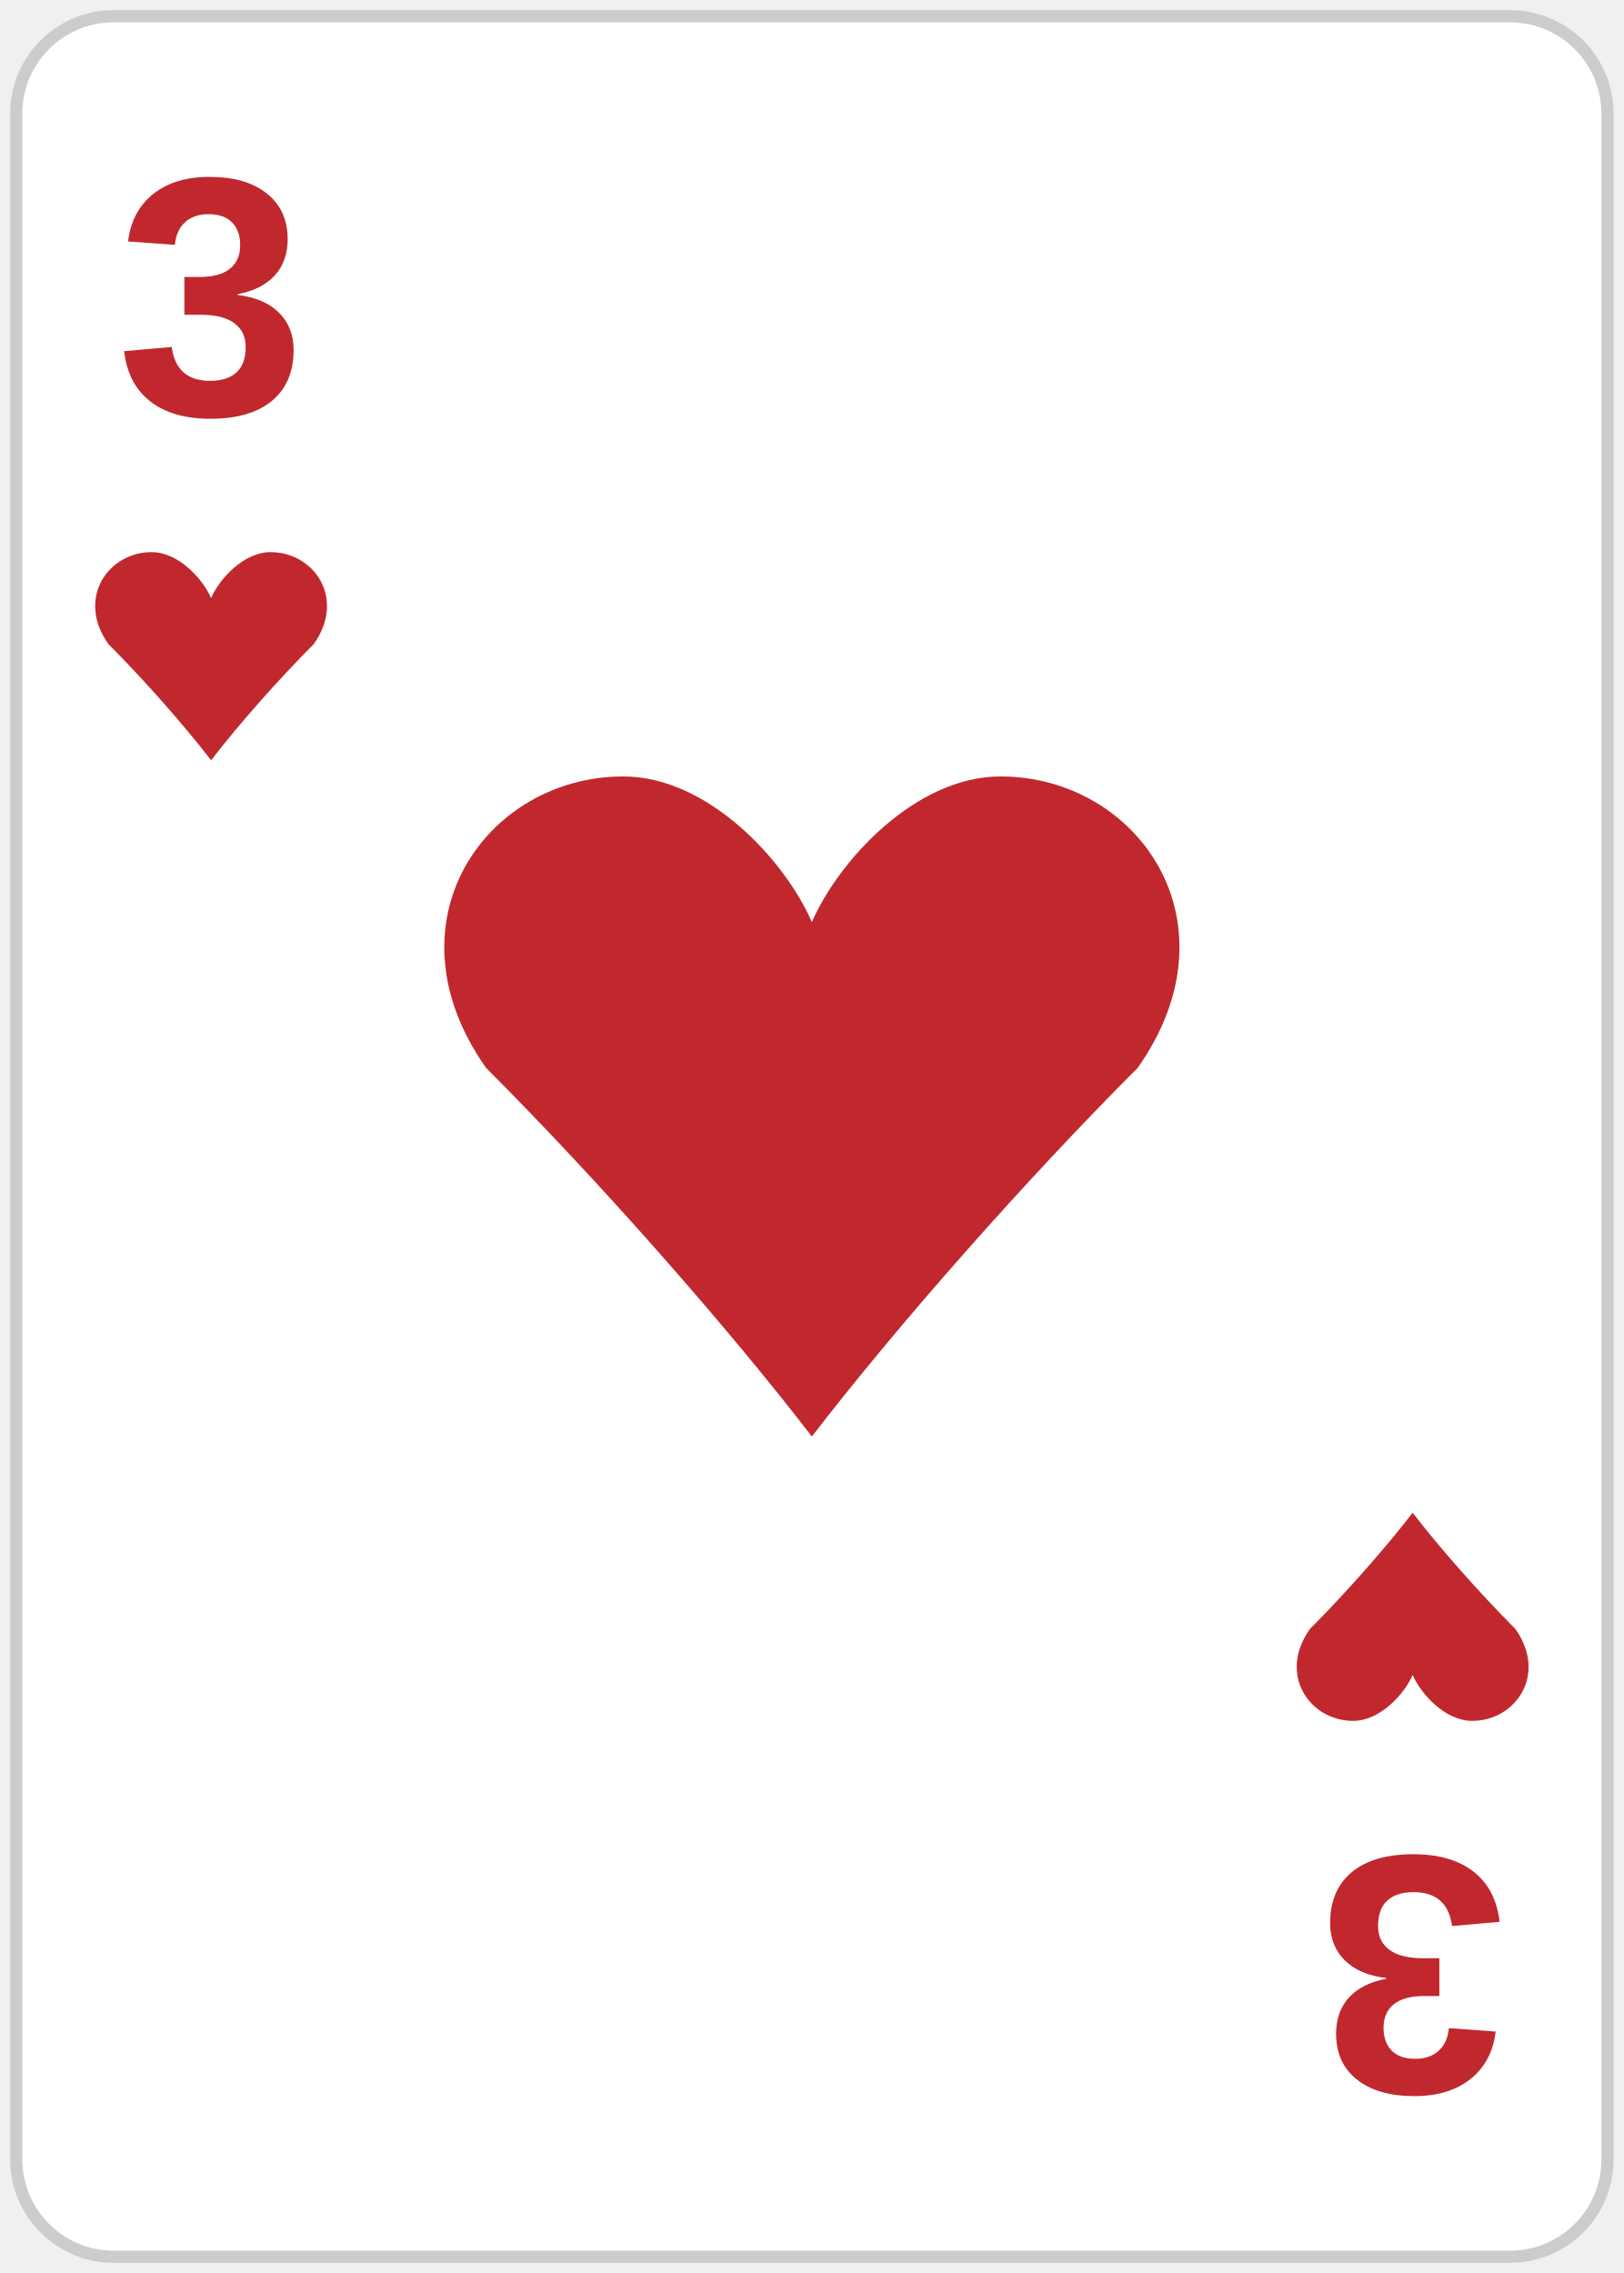
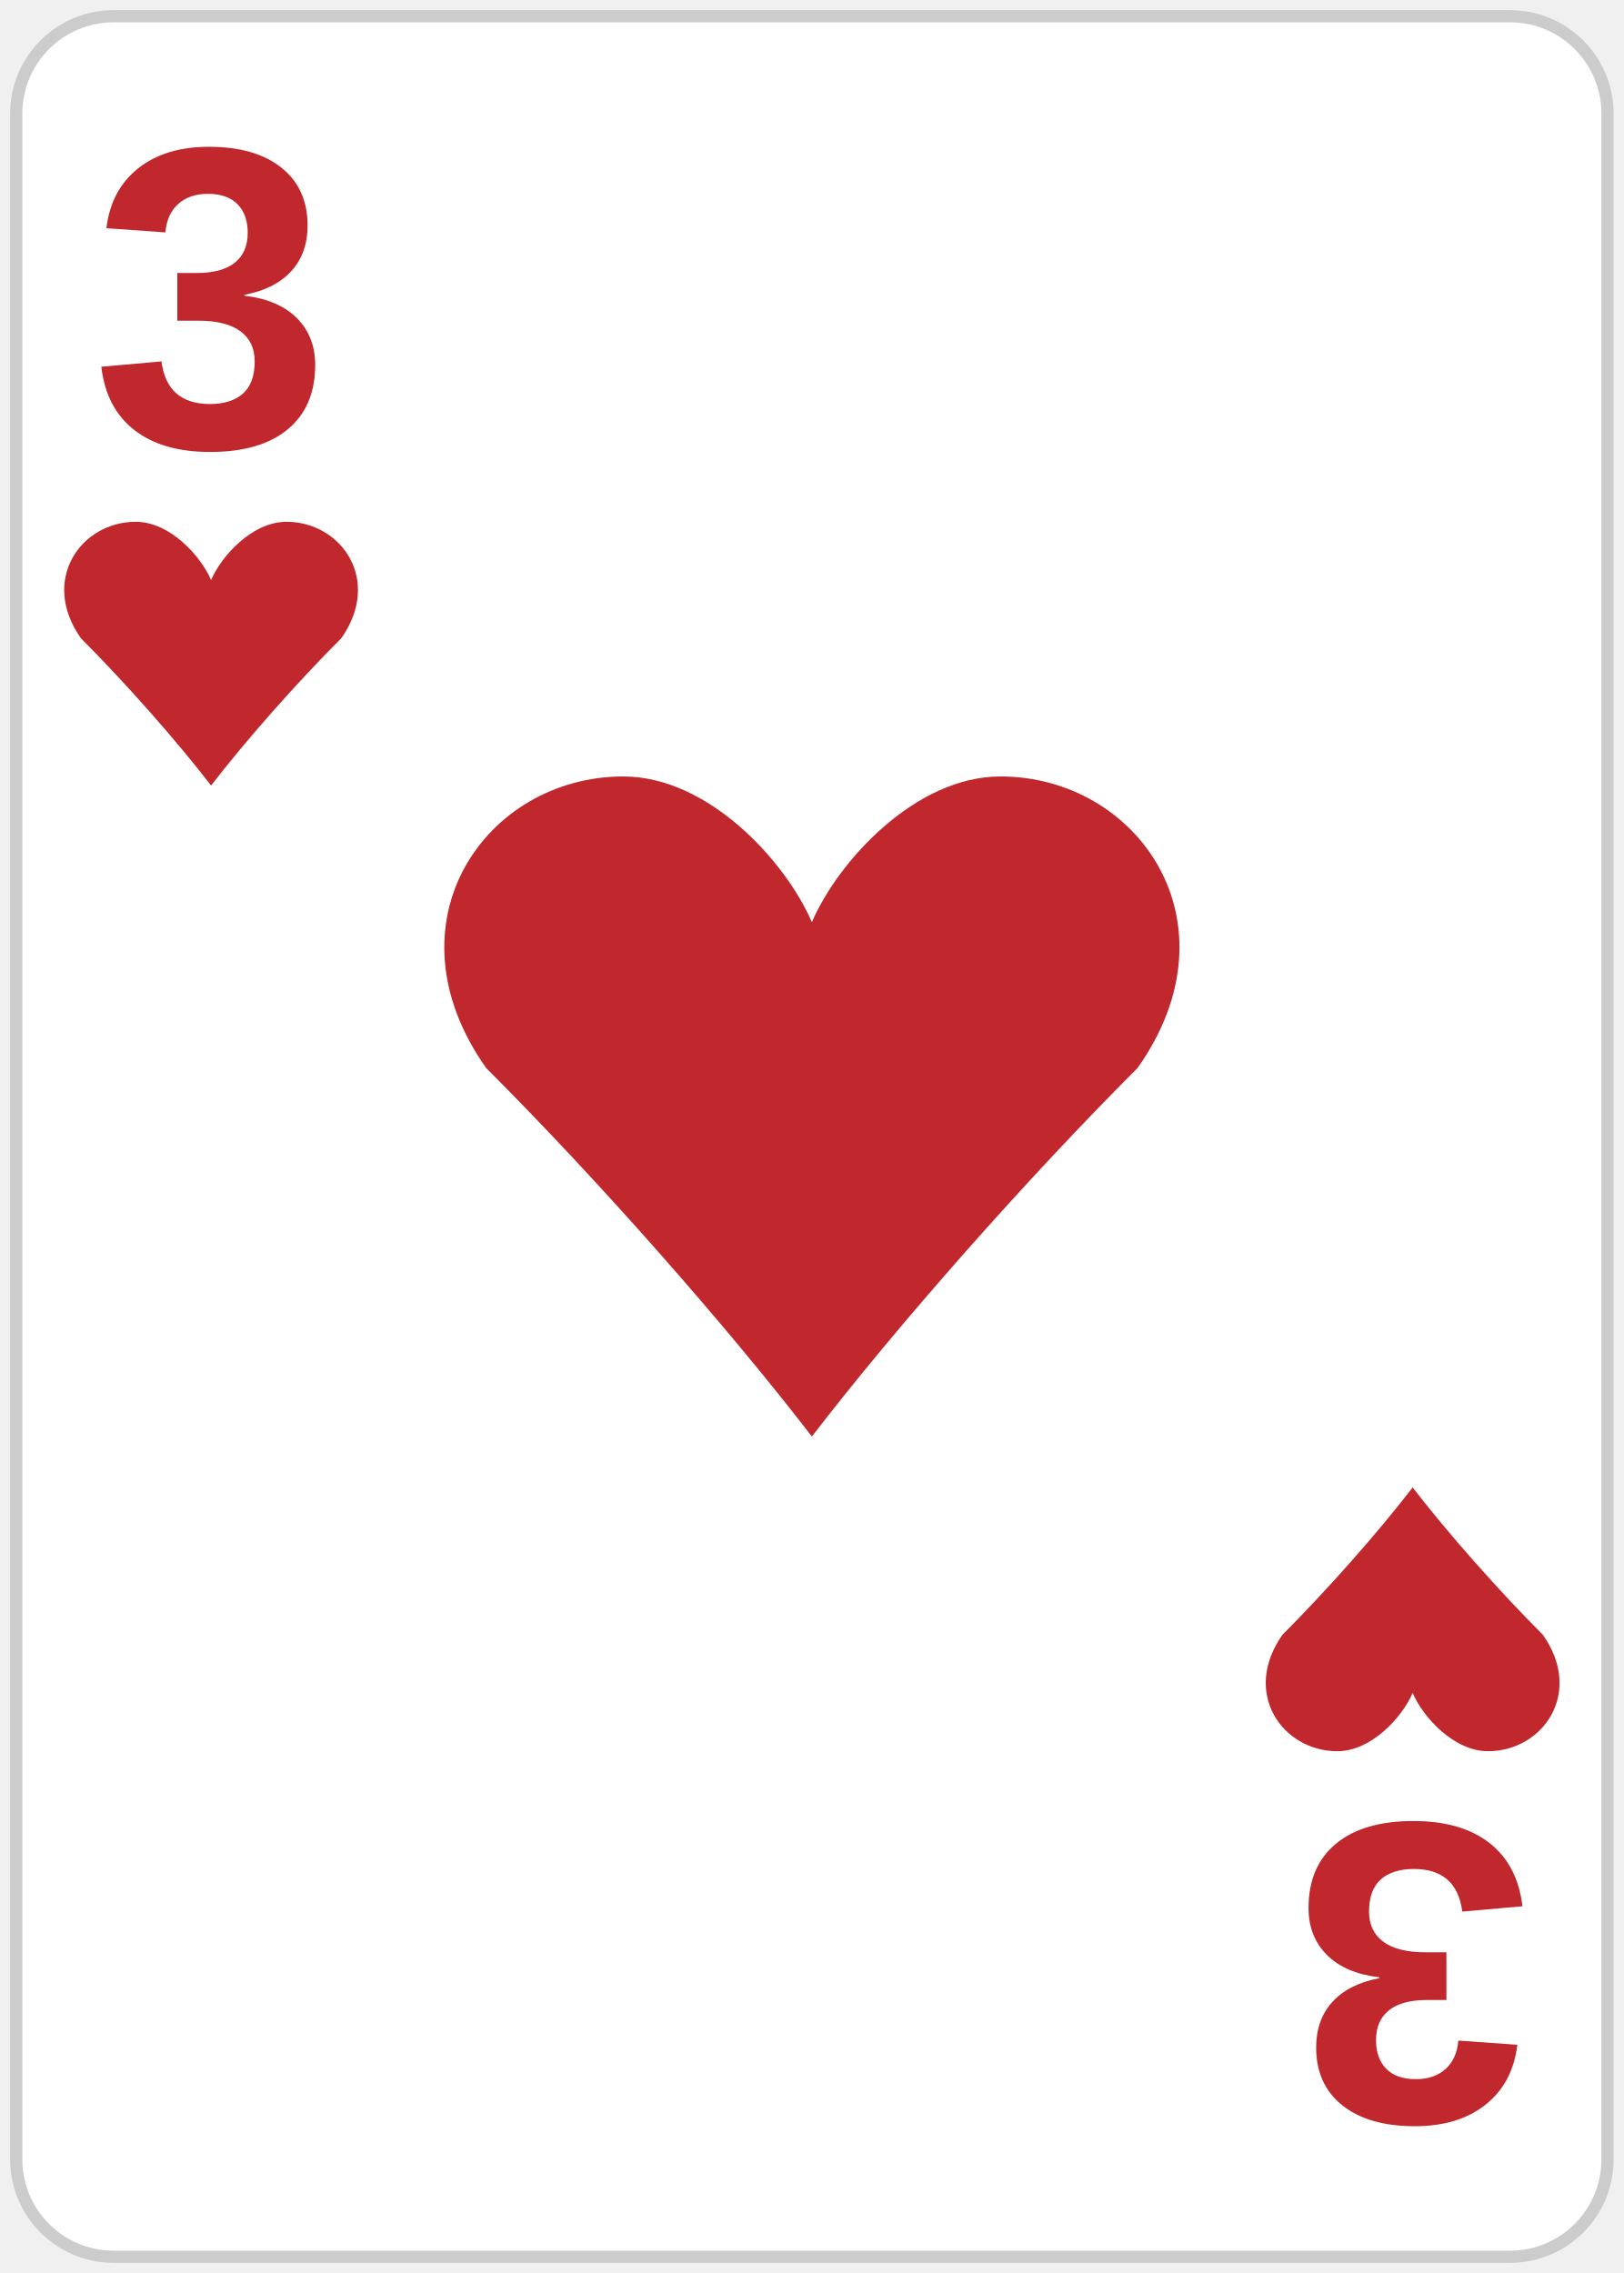
<svg xmlns="http://www.w3.org/2000/svg" viewBox="0 0 200 280" width="200" height="280">
  <rect x="2" y="2" width="196" height="276" rx="12" ry="12" fill="#ffffff" stroke="#cccccc" stroke-width="1.5" />
  <g transform="rotate(0 26 59)">
-     <text x="26" y="51.12" font-family="'Arial', 'Helvetica', sans-serif" font-size="42" font-weight="700" fill="#c0282d" text-anchor="middle">3</text>
-     <g transform="translate(26 82) scale(0.333)">
+     <text x="26" y="55.08" font-family="'Arial', 'Helvetica', sans-serif" font-size="53" font-weight="700" fill="#c0282d" text-anchor="middle">3</text>
+     <g transform="translate(26 82) scale(0.422)">
      <path d="M 0 35 C -10 22 -25 5 -38 -8 C -50 -25 -38 -42 -22 -42 C -12 -42 -3 -32 0 -25 C 3 -32 12 -42 22 -42 C 38 -42 50 -25 38 -8 C 25 5 10 22 0 35 Z" fill="#c0282d" />
    </g>
  </g>
  <g transform="rotate(180 174 221)">
-     <text x="174" y="213.12" font-family="'Arial', 'Helvetica', sans-serif" font-size="42" font-weight="700" fill="#c0282d" text-anchor="middle">3</text>
-     <g transform="translate(174 244) scale(0.333)">
+     <text x="174" y="217.08" font-family="'Arial', 'Helvetica', sans-serif" font-size="53" font-weight="700" fill="#c0282d" text-anchor="middle">3</text>
+     <g transform="translate(174 244) scale(0.422)">
      <path d="M 0 35 C -10 22 -25 5 -38 -8 C -50 -25 -38 -42 -22 -42 C -12 -42 -3 -32 0 -25 C 3 -32 12 -42 22 -42 C 38 -42 50 -25 38 -8 C 25 5 10 22 0 35 Z" fill="#c0282d" />
    </g>
  </g>
  <g transform="translate(100 140) scale(1.056)">
    <path d="M 0 35 C -10 22 -25 5 -38 -8 C -50 -25 -38 -42 -22 -42 C -12 -42 -3 -32 0 -25 C 3 -32 12 -42 22 -42 C 38 -42 50 -25 38 -8 C 25 5 10 22 0 35 Z" fill="#c0282d" />
  </g>
</svg>
